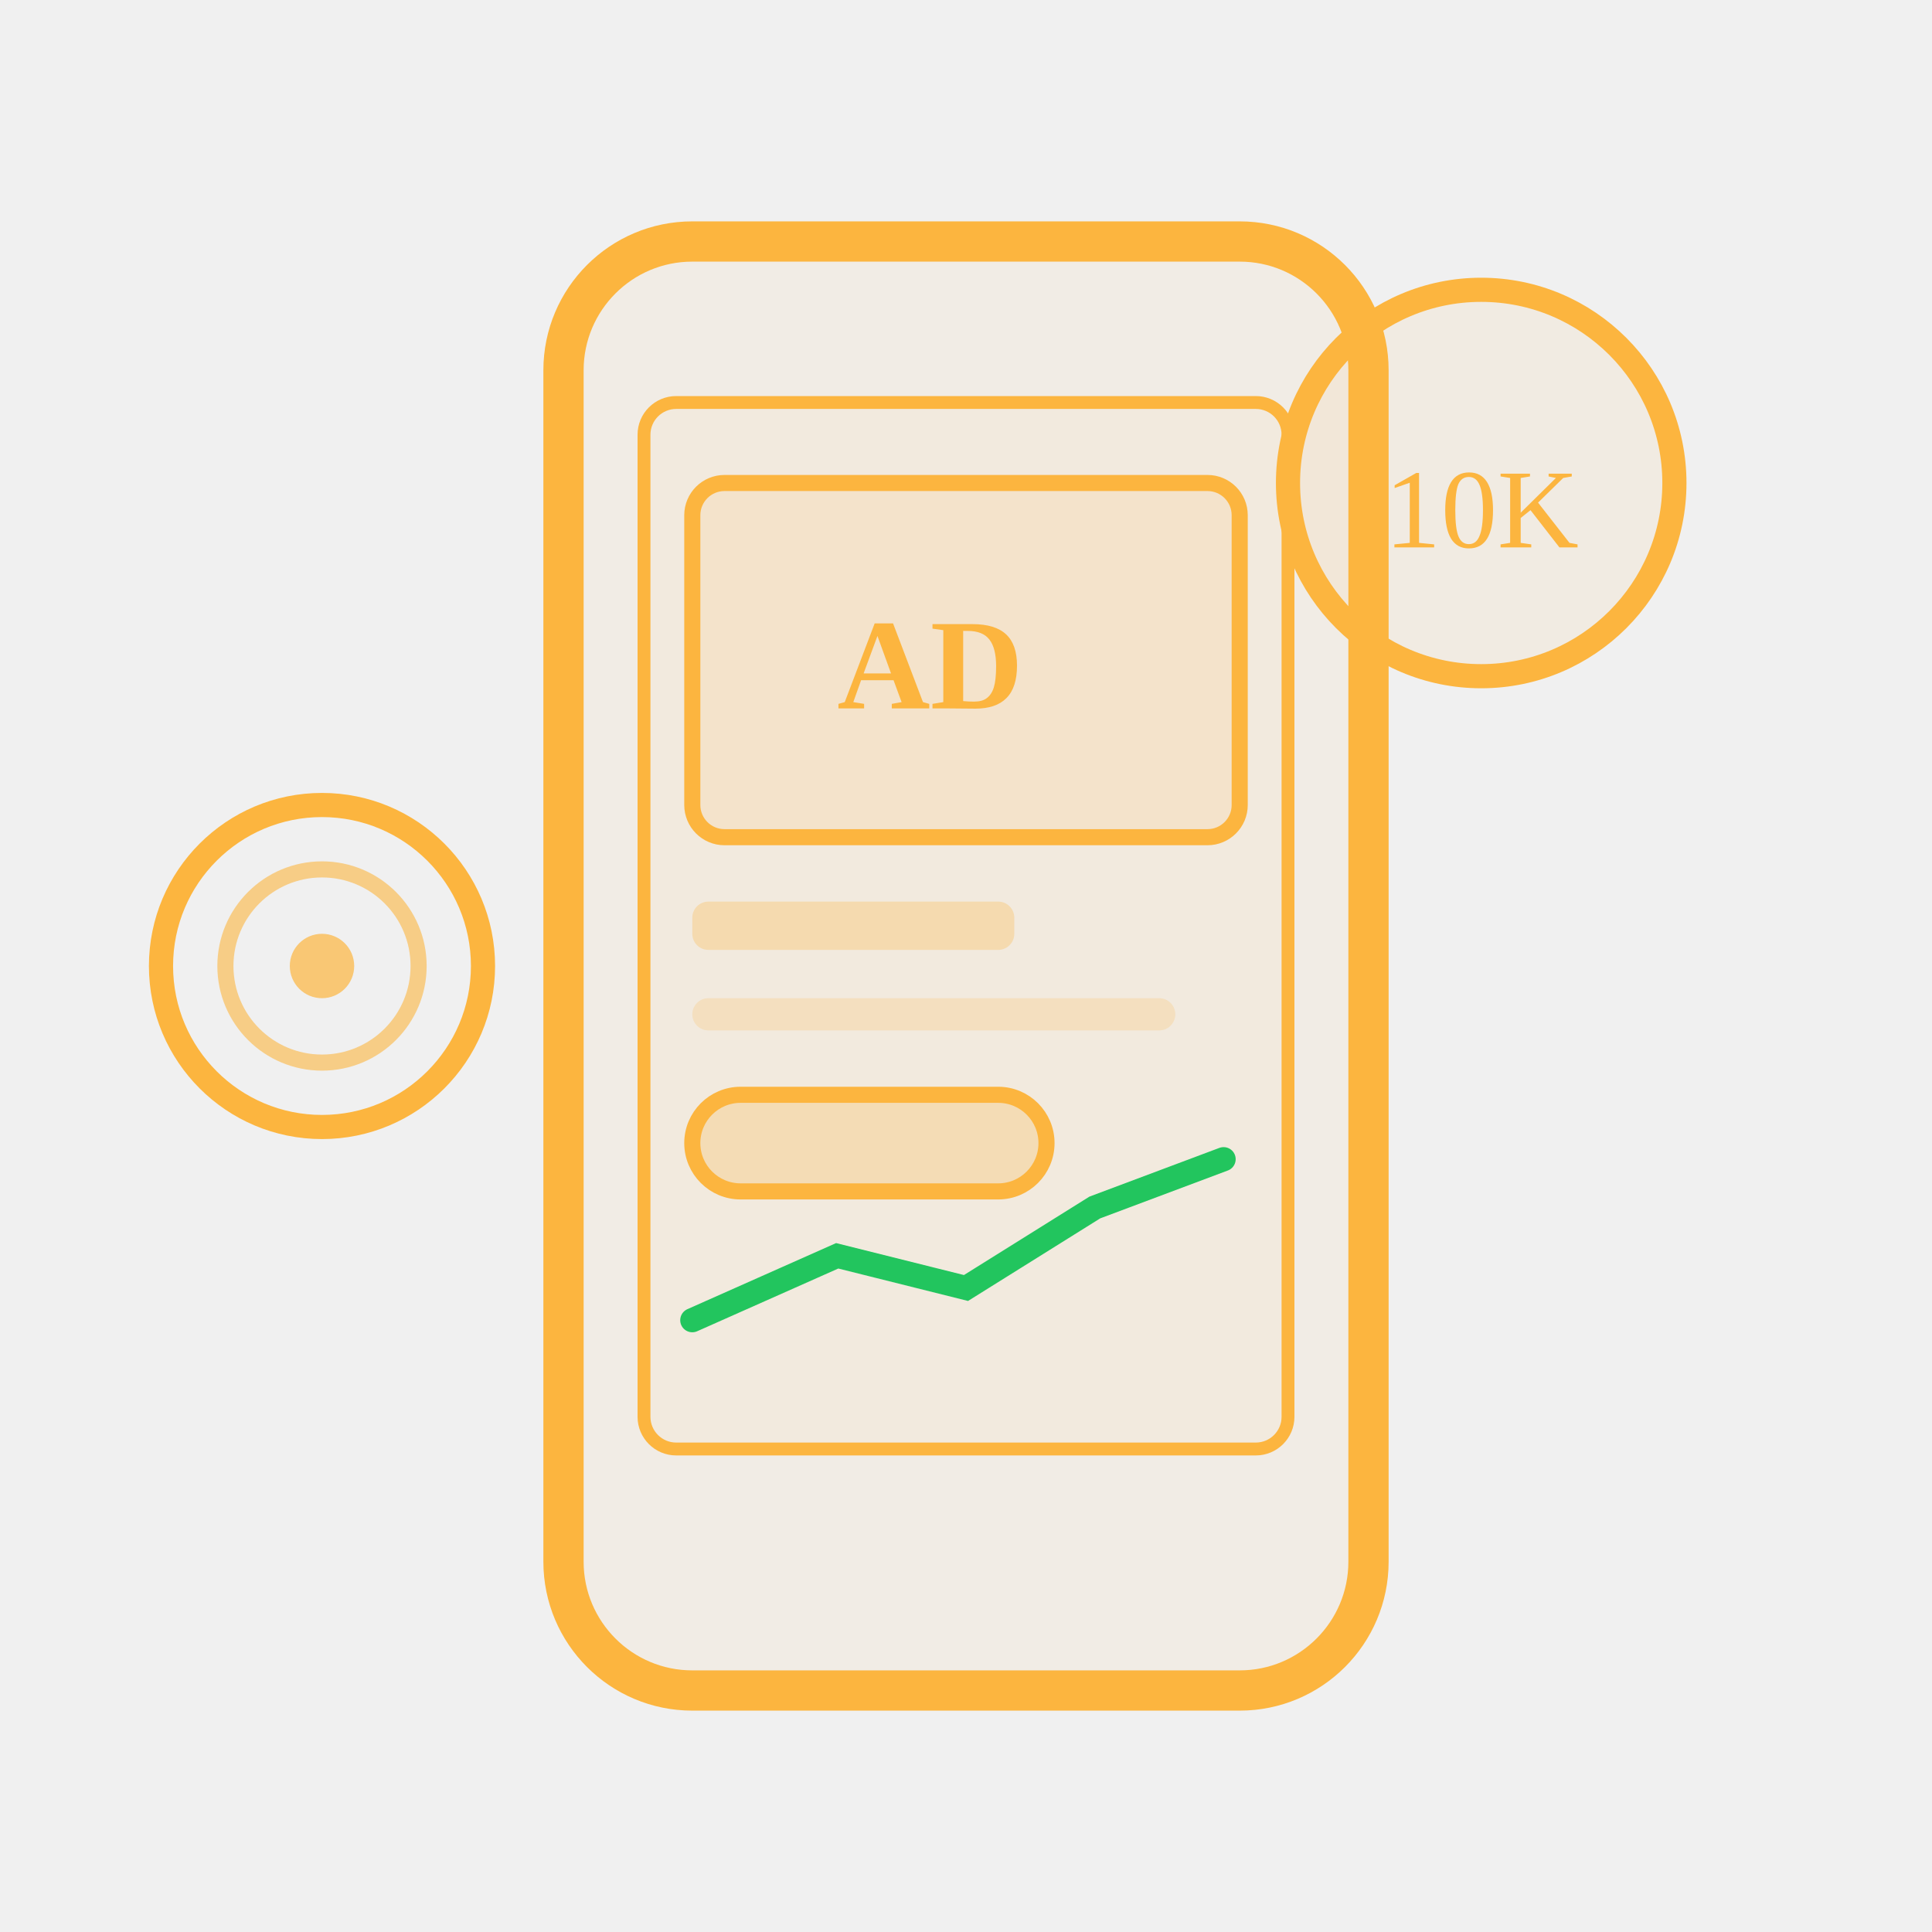
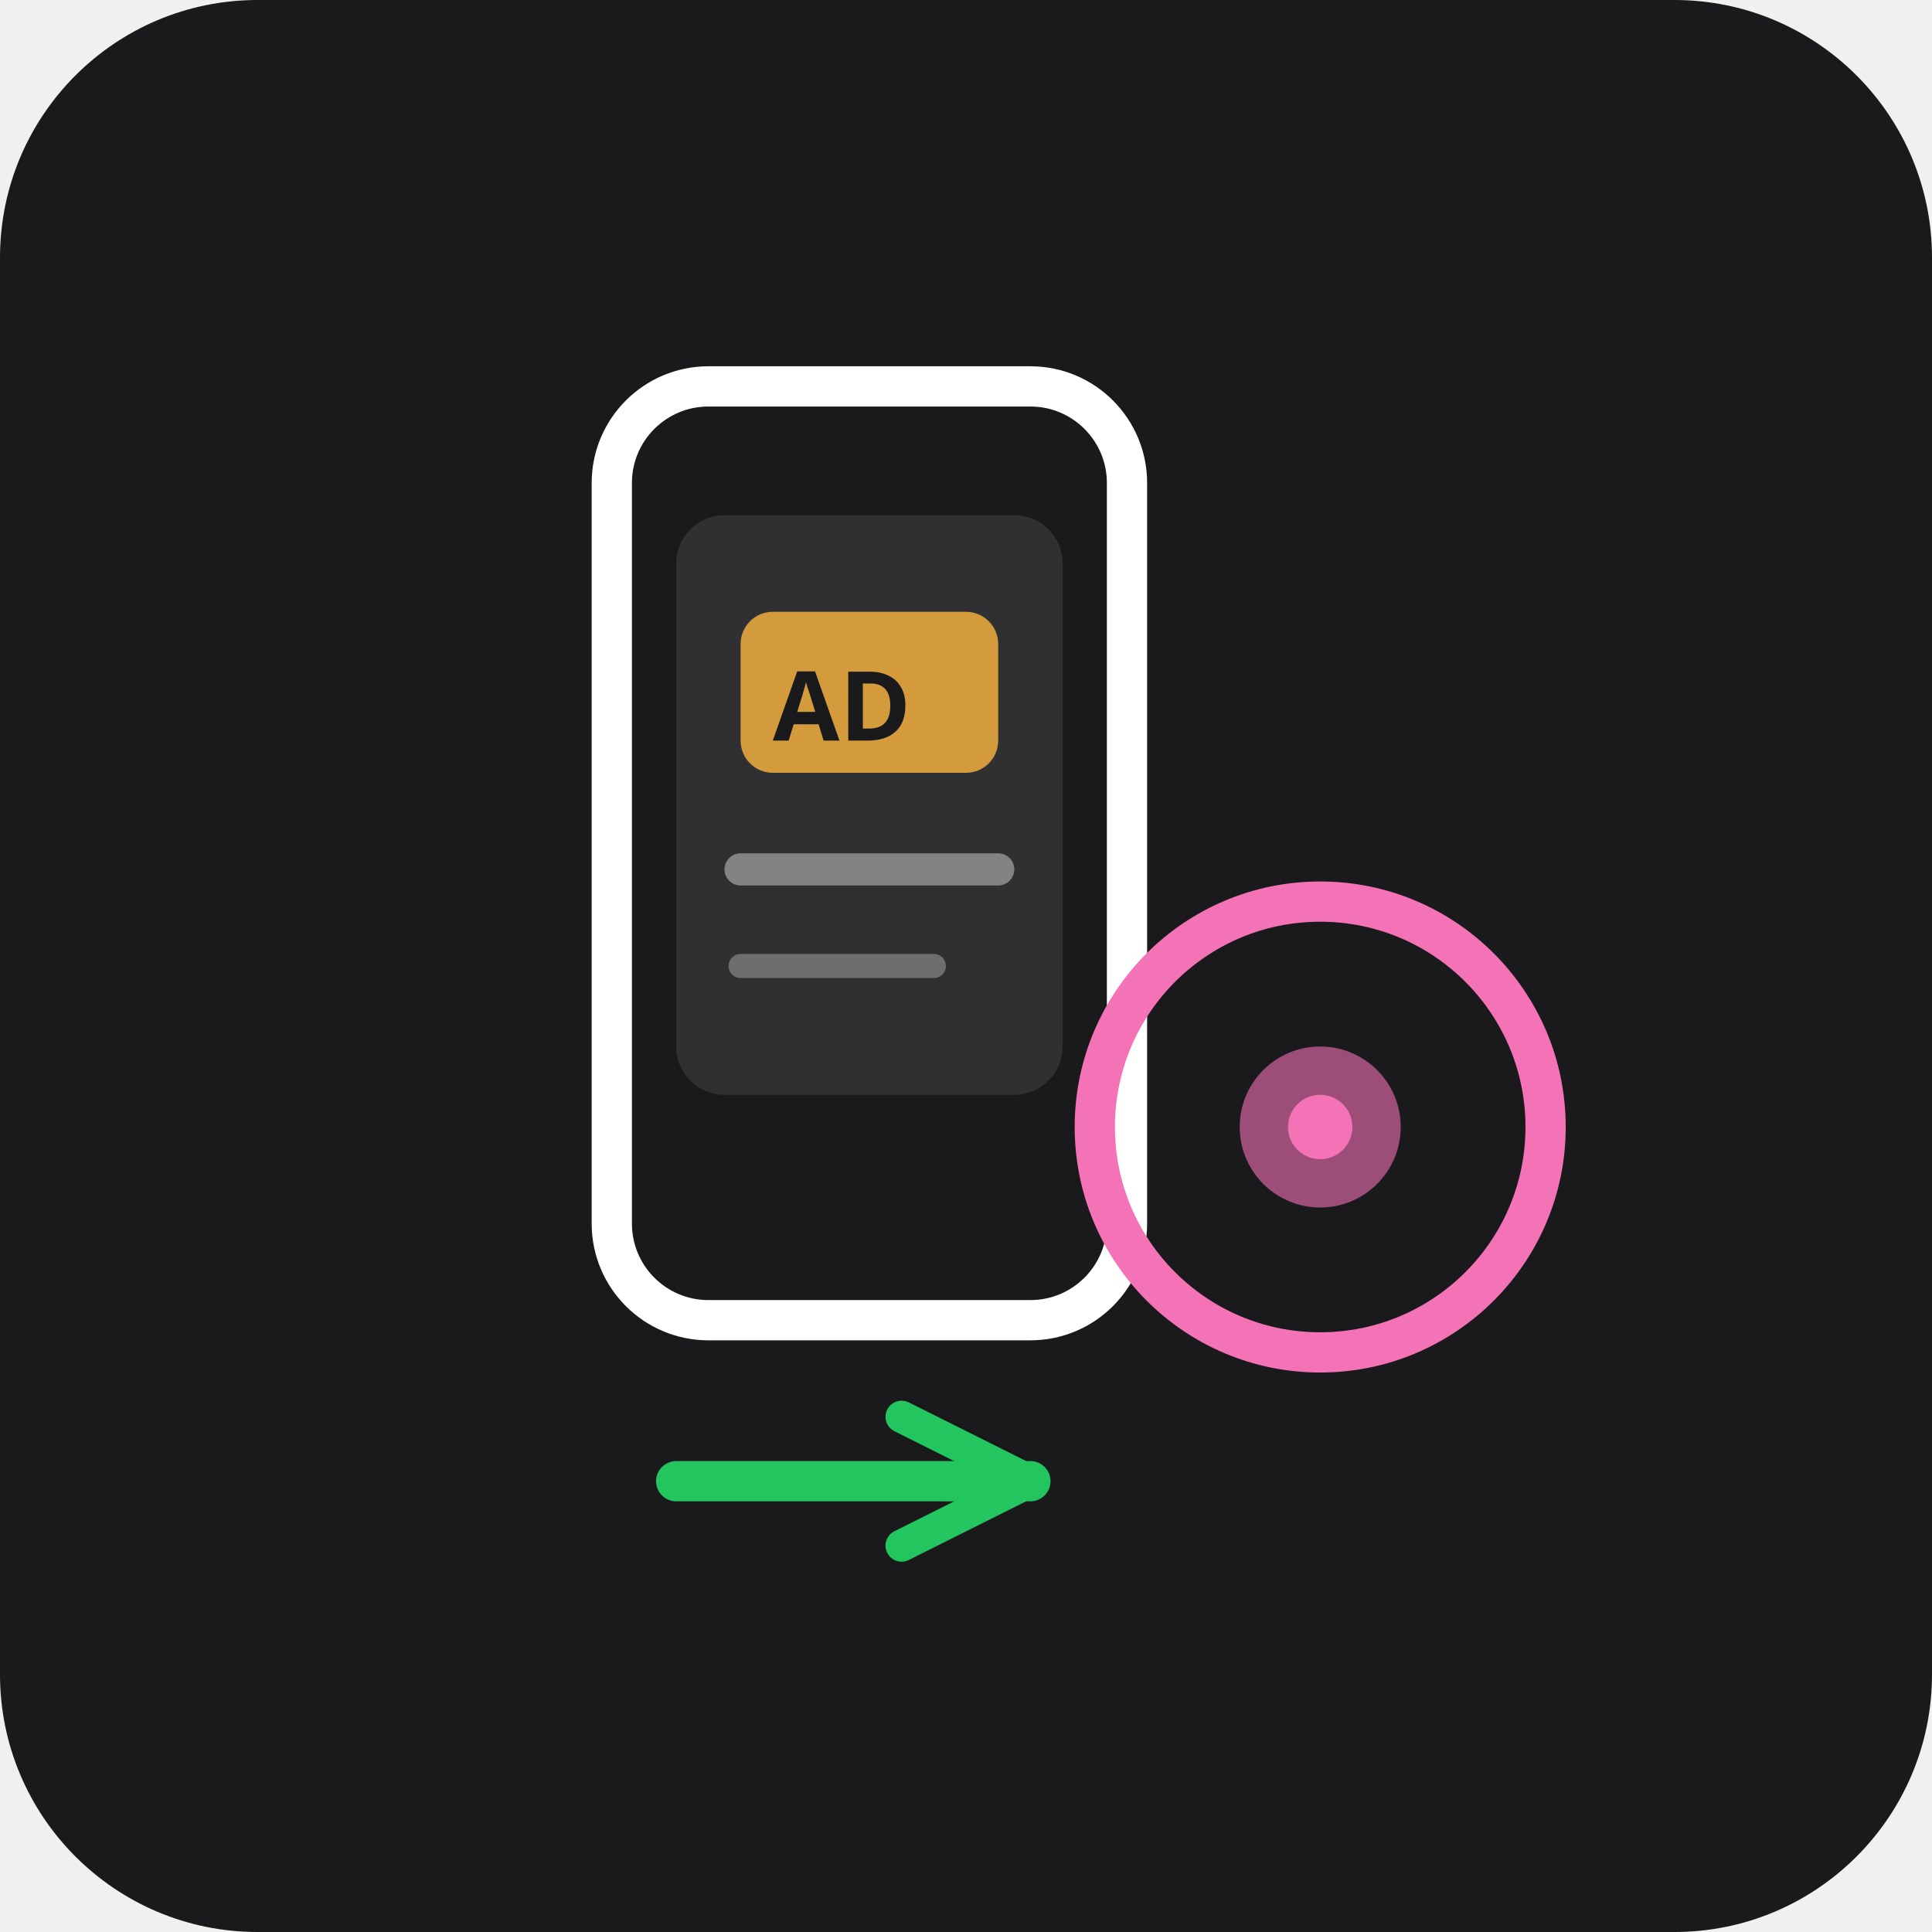
- <svg xmlns="http://www.w3.org/2000/svg" viewBox="0 0 120 120" fill="none">
-   <rect x="35" y="15" width="50" height="90" rx="8" stroke="#FCB53F" stroke-width="2.5" fill="rgba(252,181,63,0.06)" />
-   <rect x="40" y="25" width="40" height="65" rx="2" fill="rgba(252,181,63,0.04)" stroke="#FCB53F" stroke-width="0.8" />
-   <rect x="43" y="30" width="34" height="22" rx="2" fill="rgba(252,181,63,0.12)" stroke="#FCB53F" stroke-width="1" />
-   <text x="52" y="44" font-size="8" fill="#FCB53F" font-weight="bold">AD</text>
-   <rect x="43" y="56" width="20" height="3" rx="1" fill="#FCB53F" opacity="0.3" />
-   <rect x="43" y="62" width="30" height="2" rx="1" fill="#FCB53F" opacity="0.2" />
-   <rect x="43" y="68" width="22" height="6" rx="3" fill="rgba(252,181,63,0.25)" stroke="#FCB53F" stroke-width="1" />
-   <circle cx="92" cy="30" r="12" stroke="#FCB53F" stroke-width="1.5" fill="rgba(252,181,63,0.08)" />
-   <text x="86" y="34" font-size="7" fill="#FCB53F">10K</text>
-   <circle cx="20" cy="60" r="10" stroke="#FCB53F" stroke-width="1.5" fill="none" />
-   <circle cx="20" cy="60" r="6" stroke="#FCB53F" stroke-width="1" fill="none" opacity="0.6" />
-   <circle cx="20" cy="60" r="2" fill="#FCB53F" opacity="0.7" />
-   <polyline points="43,82 52,78 60,80 68,75 76,72" stroke="#22c55e" stroke-width="1.5" fill="none" stroke-linecap="round" />
+ <svg xmlns="http://www.w3.org/2000/svg" viewBox="0 0 120 120">
+   <rect width="120" height="120" rx="16" fill="#1a1a1c" />
+   <rect x="38" y="24" width="32" height="58" rx="6" fill="#1a1a1c" stroke="#ffffff" stroke-width="2.5" stroke-linecap="round" />
+   <rect x="42" y="32" width="24" height="36" rx="3" fill="#ffffff" opacity="0.1" />
+   <rect x="46" y="38" width="16" height="10" rx="2" fill="#FCB53F" opacity="0.8" />
+   <text x="48" y="46" font-family="sans-serif" font-size="6" fill="#1a1a1c" font-weight="bold">AD</text>
+   <line x1="46" y1="54" x2="62" y2="54" stroke="#ffffff" stroke-width="2" stroke-linecap="round" opacity="0.4" />
+   <line x1="46" y1="60" x2="58" y2="60" stroke="#ffffff" stroke-width="1.5" stroke-linecap="round" opacity="0.3" />
+   <circle cx="82" cy="70" r="14" fill="none" stroke="#f472b6" stroke-width="2.5" stroke-linecap="round" />
+   <circle cx="82" cy="70" r="5" fill="#f472b6" opacity="0.6" />
+   <circle cx="82" cy="70" r="2" fill="#f472b6" />
+   <line x1="42" y1="92" x2="64" y2="92" stroke="#22c55e" stroke-width="2.5" stroke-linecap="round" />
+   <path d="M56 88 L64 92 L56 96" fill="none" stroke="#22c55e" stroke-width="2" stroke-linecap="round" stroke-linejoin="round" />
</svg>
